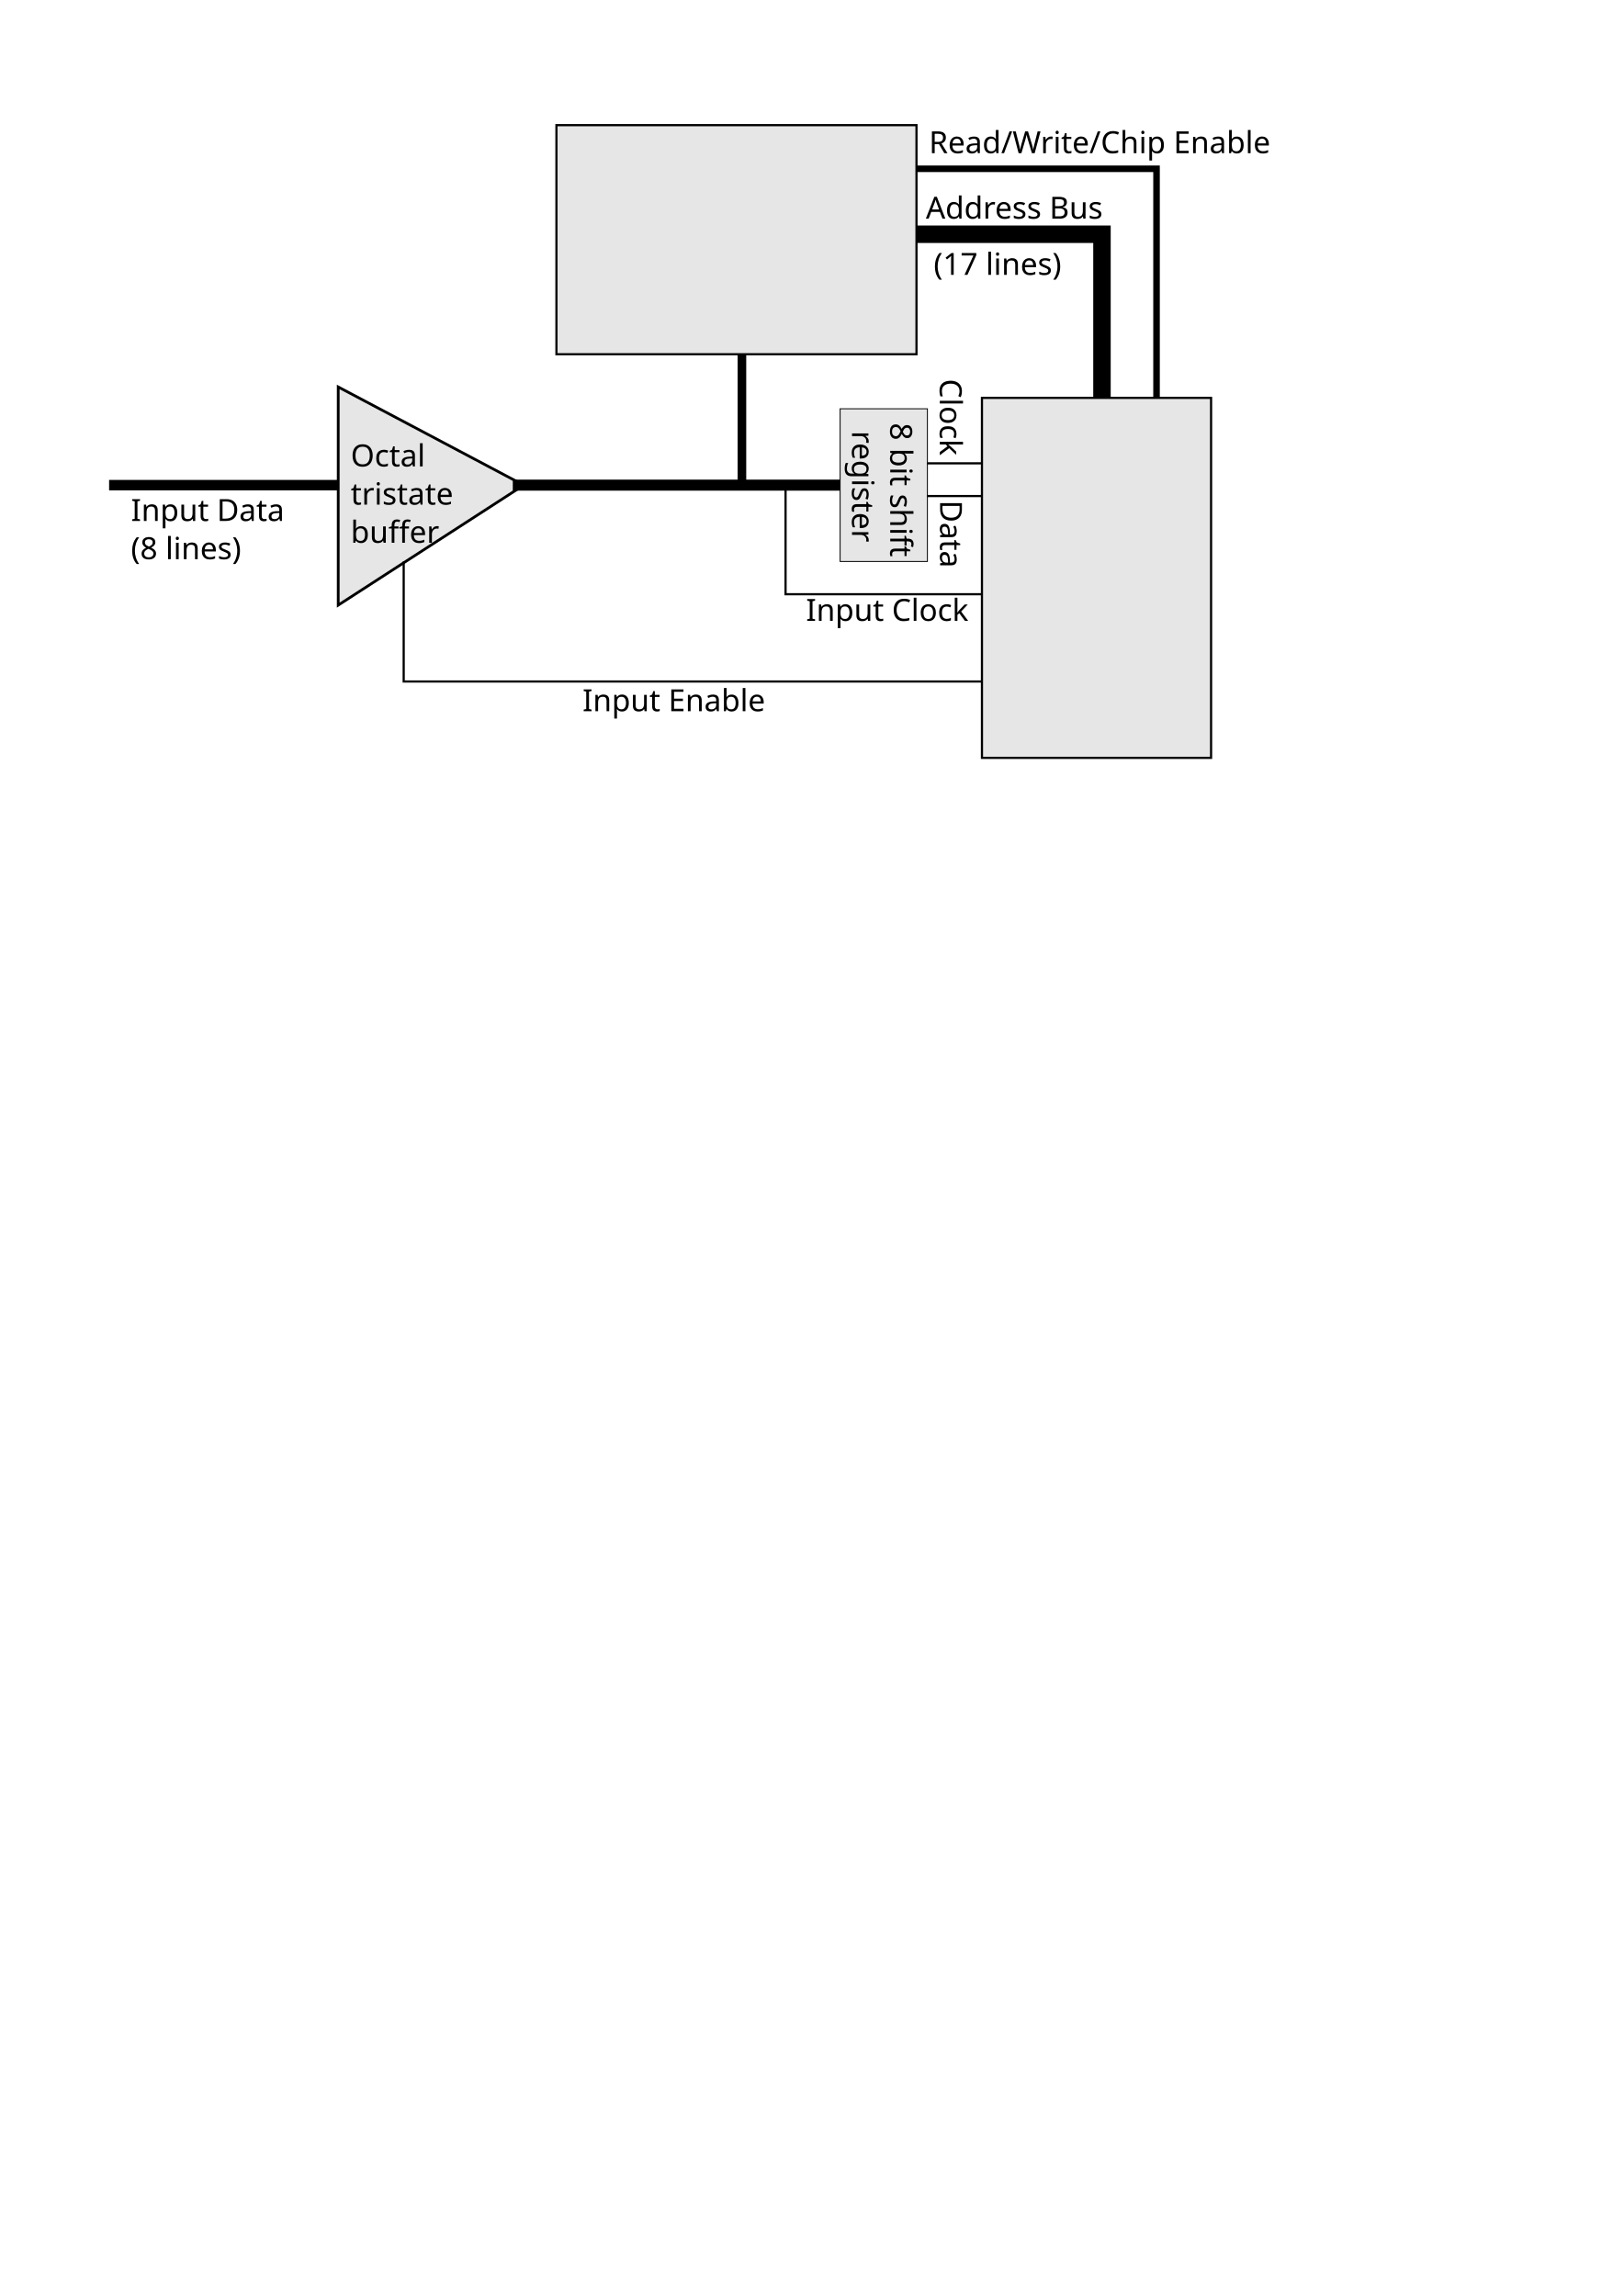
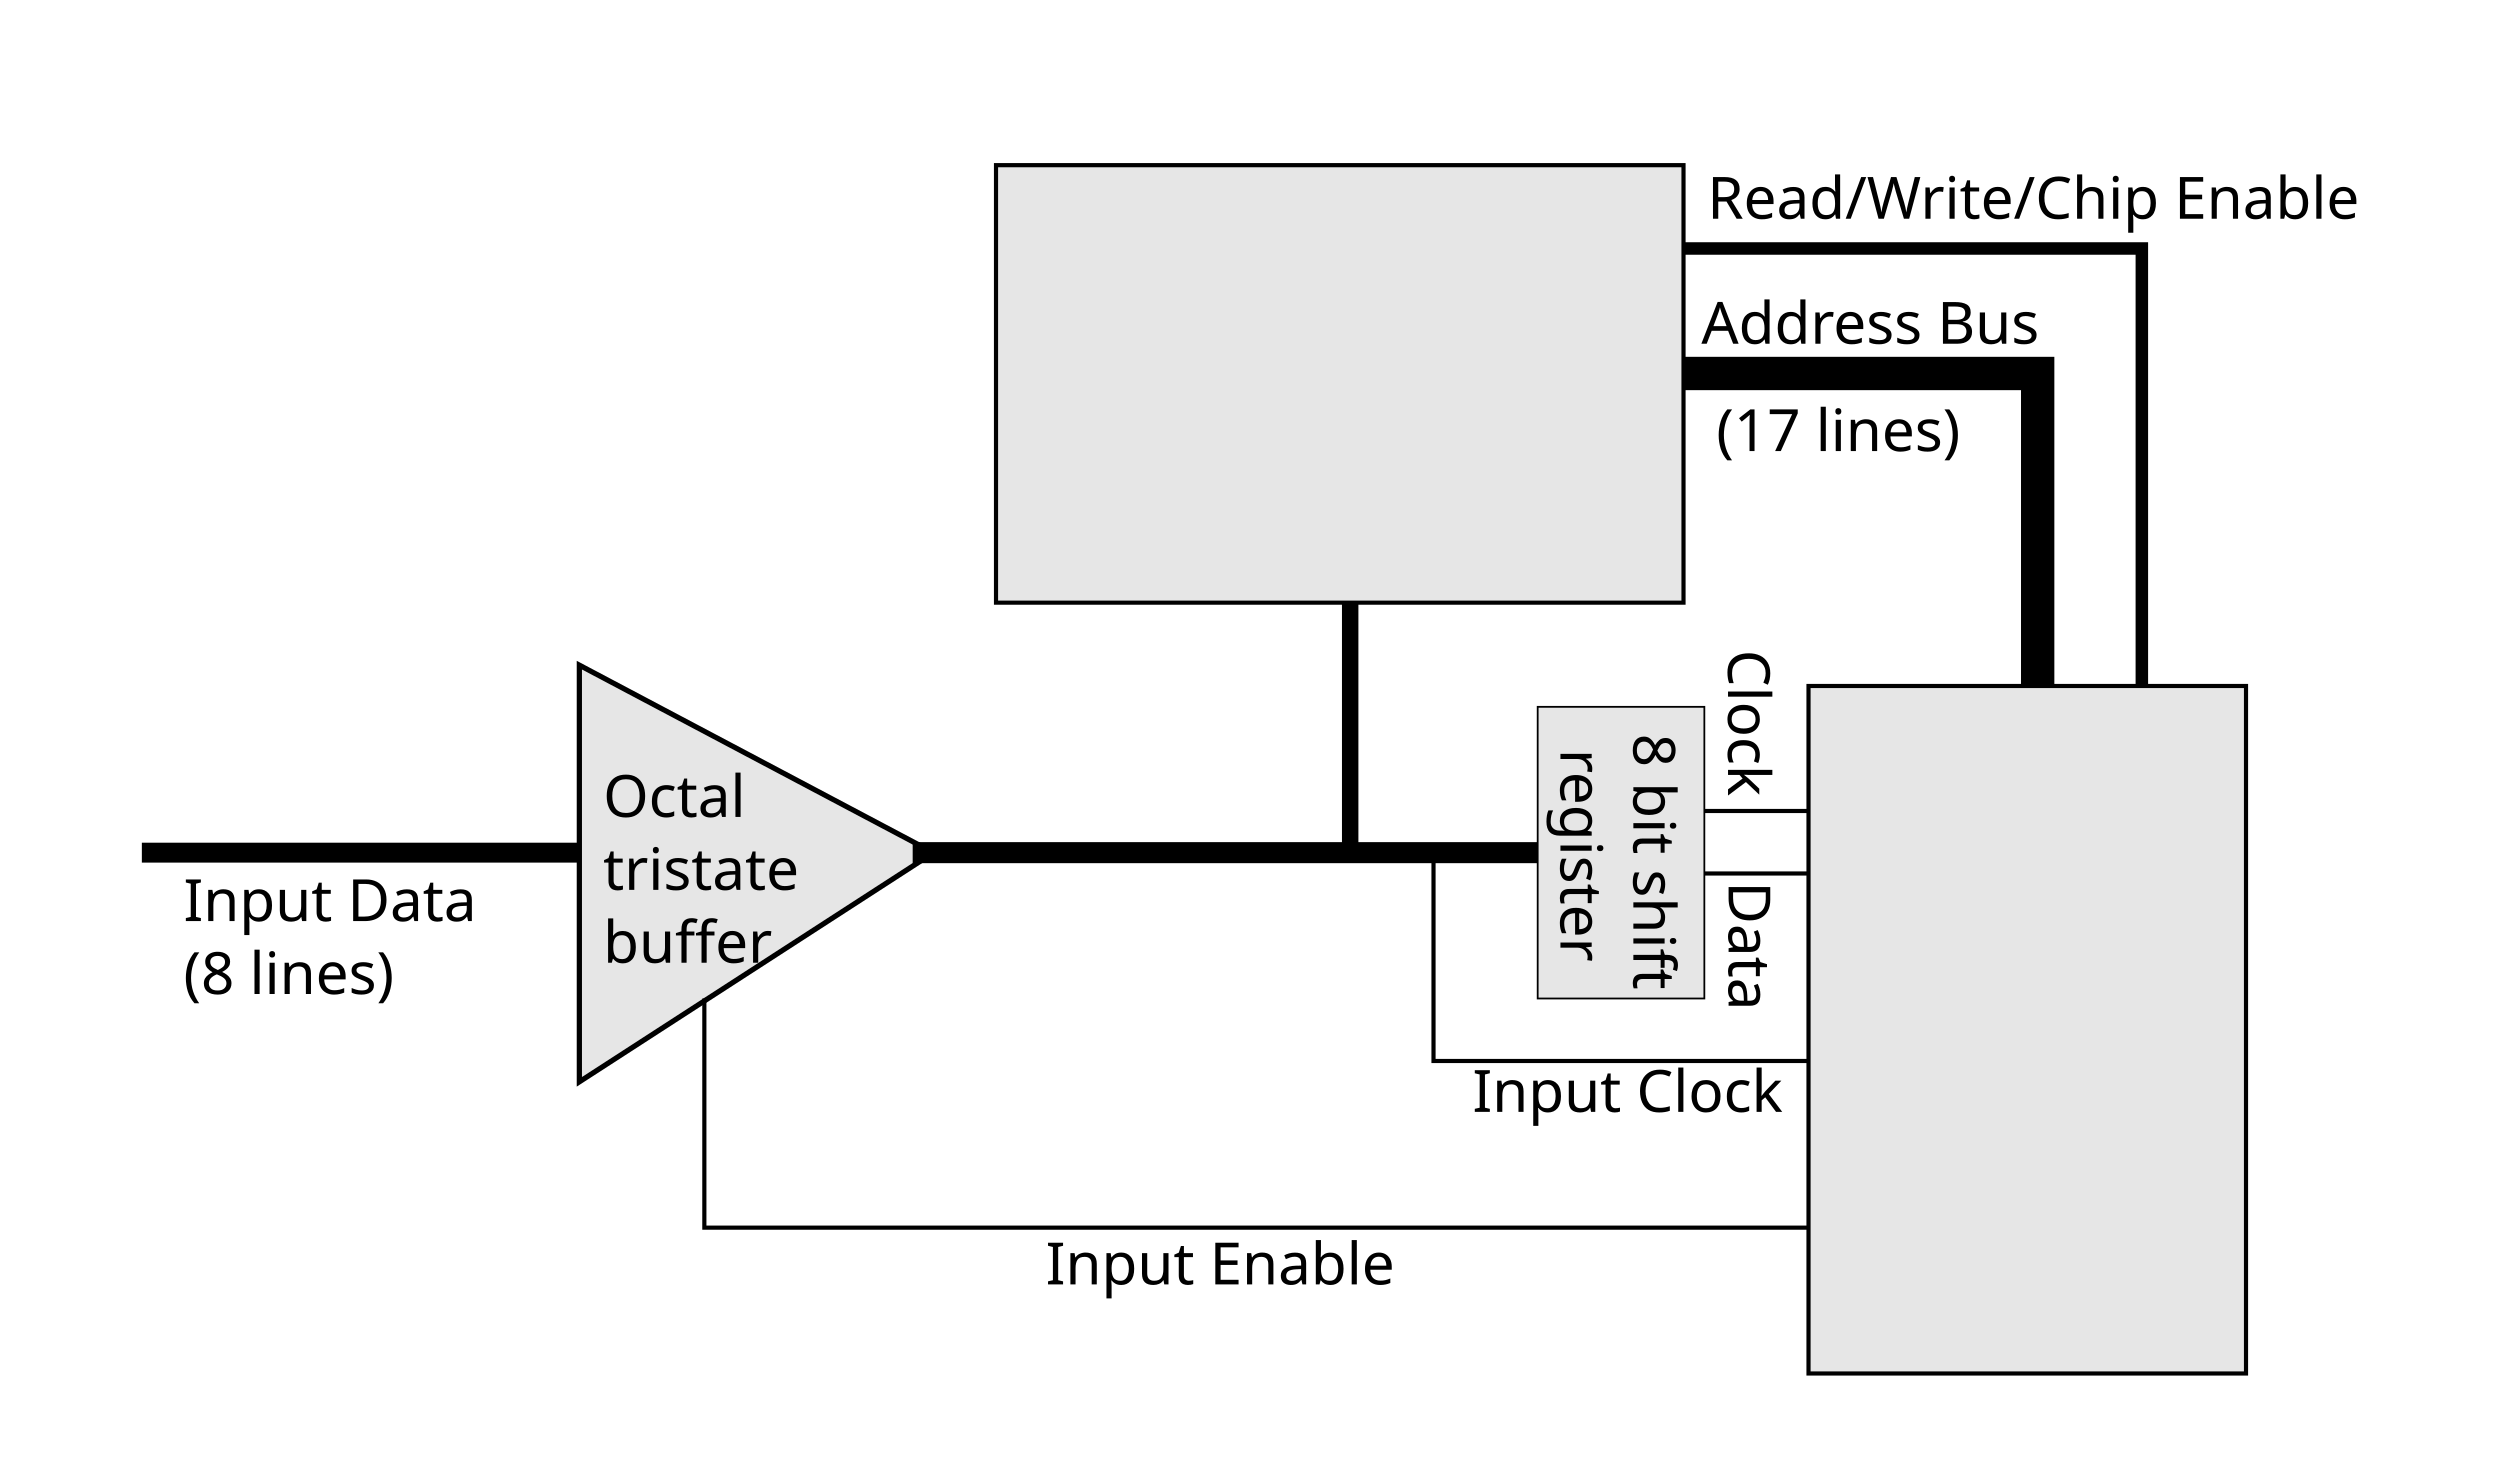
- <svg xmlns="http://www.w3.org/2000/svg" width="744.094" height="1052.362" id="svg2" version="1.1">
+ <svg xmlns="http://www.w3.org/2000/svg" width="600" height="350" id="svg2" version="1.1">
  <defs id="defs4">
    </defs>
-   <g id="layer1">
-     <rect style="fill:#e6e6e6;fill-rule:evenodd;stroke:#000000;stroke-width:1px;stroke-linecap:butt;stroke-linejoin:miter;stroke-opacity:1" id="rect2985" width="105" height="165" x="450" y="182.362" />
-     <flowRoot xml:space="preserve" id="flowRoot2987" style="font-size:40px;font-style:normal;font-weight:normal;line-height:125%;letter-spacing:0px;word-spacing:0px;fill:#000000;fill-opacity:1;stroke:none;font-family:Sans" transform="matrix(0,1,-1,0,697.3119,-221.5449)">
+   <g id="layer1" transform="translate(-47.61097,2.137817)">
+     <rect style="fill:#e6e6e6;fill-rule:evenodd;stroke:#000000;stroke-width:1px;stroke-linecap:butt;stroke-linejoin:miter;stroke-opacity:1" id="rect2985" width="105" height="165" x="481.654" y="162.499" />
+     <flowRoot xml:space="preserve" id="flowRoot2987" style="font-size:40px;font-style:normal;font-weight:normal;line-height:125%;letter-spacing:0px;word-spacing:0px;fill:#000000;fill-opacity:1;stroke:none;font-family:Sans" transform="matrix(0,1,-1,0,728.9658,-241.4082)">
      <flowRegion id="flowRegion2989">
        <rect id="rect2991" width="169.286" height="32.857" x="402.857" y="180.934" ry="11.429" />
      </flowRegion>
      <flowPara id="flowPara2993" style="font-size:28px">PIC18F4550</flowPara>
    </flowRoot>
-     <rect style="fill:#e6e6e6;fill-rule:evenodd;stroke:#000000;stroke-width:1px;stroke-linecap:butt;stroke-linejoin:miter;stroke-opacity:1" id="rect2985-1" width="105" height="165" x="-162.362" y="255" transform="matrix(0,-1,1,0,0,0)" ry="0" />
-     <flowRoot xml:space="preserve" id="flowRoot2987-7" style="font-size:40px;font-style:normal;font-weight:normal;line-height:125%;letter-spacing:0px;word-spacing:0px;fill:#000000;fill-opacity:1;stroke:none;font-family:Sans" transform="translate(-144.3302,-86.94989)">
+     <rect style="fill:#e6e6e6;fill-rule:evenodd;stroke:#000000;stroke-width:1px;stroke-linecap:butt;stroke-linejoin:miter;stroke-opacity:1" id="rect2985-1" width="105" height="165" x="-142.499" y="286.654" transform="matrix(0,-1,1,0,0,0)" ry="0" />
+     <flowRoot xml:space="preserve" id="flowRoot2987-7" style="font-size:40px;font-style:normal;font-weight:normal;line-height:125%;letter-spacing:0px;word-spacing:0px;fill:#000000;fill-opacity:1;stroke:none;font-family:Sans" transform="translate(-112.6762,-106.8132)">
      <flowRegion id="flowRegion2989-4">
        <rect id="rect2991-0" width="156.429" height="30.714" x="402.857" y="180.934" ry="11.429" />
      </flowRegion>
      <flowPara id="flowPara2993-9" style="font-size:28px">1Mb SRAM</flowPara>
    </flowRoot>
-     <path style="fill:#e6e6e6;stroke:#000000;stroke-width:1.256px;stroke-linecap:butt;stroke-linejoin:miter;stroke-opacity:1" d="m 155,177.362 85,45 -85,55 0,-75 0,-25 z" id="path3025" />
-     <flowRoot xml:space="preserve" id="flowRoot3027" style="fill:black;stroke:none;stroke-opacity:1;stroke-width:1px;stroke-linejoin:miter;stroke-linecap:butt;fill-opacity:1;font-family:Sans;font-style:normal;font-weight:normal;font-size:16px;line-height:125%;letter-spacing:0px;word-spacing:0px">
+     <path style="fill:#e6e6e6;stroke:#000000;stroke-width:1.256px;stroke-linecap:butt;stroke-linejoin:miter;stroke-opacity:1" d="m 186.654,157.499 85,45 -85,55 0,-75 0,-25 z" id="path3025" />
+     <flowRoot xml:space="preserve" id="flowRoot3027" style="font-size:16px;font-style:normal;font-weight:normal;line-height:125%;letter-spacing:0px;word-spacing:0px;fill:#000000;fill-opacity:1;stroke:none;font-family:Sans" transform="translate(31.65394,-19.86328)">
      <flowRegion id="flowRegion3029">
        <rect id="rect3031" width="110" height="65.714" x="83.571" y="296.648" style="font-size:16px" />
      </flowRegion>
      <flowPara id="flowPara3033" />
    </flowRoot>
-     <text xml:space="preserve" style="font-size:14px;font-style:normal;font-weight:normal;line-height:125%;letter-spacing:0px;word-spacing:0px;fill:#000000;fill-opacity:1;stroke:none;font-family:Sans" x="160.714" y="213.791" id="text3035">
-       <tspan id="tspan3037" x="160.714" y="213.791">Octal</tspan>
-       <tspan x="160.714" y="231.291" id="tspan3039">tristate</tspan>
-       <tspan x="160.714" y="248.791" id="tspan3041">buffer</tspan>
+     <text xml:space="preserve" style="font-size:14px;font-style:normal;font-weight:normal;line-height:125%;letter-spacing:0px;word-spacing:0px;fill:#000000;fill-opacity:1;stroke:none;font-family:Sans" x="192.368" y="193.927" id="text3035">
+       <tspan id="tspan3037" x="192.368" y="193.927">Octal</tspan>
+       <tspan x="192.368" y="211.427" id="tspan3039">tristate</tspan>
+       <tspan x="192.368" y="228.927" id="tspan3041">buffer</tspan>
    </text>
-     <path style="fill:none;stroke:#000000;stroke-width:8;stroke-linecap:butt;stroke-linejoin:miter;stroke-miterlimit:4;stroke-opacity:1;stroke-dasharray:none" d="m 420,107.362 85,0 0,75" id="path3043" />
-     <path style="fill:none;stroke:#000000;stroke-width:5.05;stroke-linecap:butt;stroke-linejoin:miter;stroke-miterlimit:4;stroke-opacity:1;stroke-dasharray:none" d="m 235,222.362 150,0" id="path3051" />
-     <path style="fill:none;stroke:#000000;stroke-width:3.945;stroke-linecap:butt;stroke-linejoin:miter;stroke-miterlimit:4;stroke-opacity:1;stroke-dasharray:none" d="m 340,162.362 0,60" id="path3053" />
-     <path style="fill:none;stroke:#000000;stroke-width:1px;stroke-linecap:butt;stroke-linejoin:miter;stroke-opacity:1" d="m 185,257.362 0,55 265,0" id="path3055" />
-     <path style="fill:none;stroke:#000000;stroke-width:4.778;stroke-linecap:butt;stroke-linejoin:miter;stroke-miterlimit:4;stroke-opacity:1;stroke-dasharray:none" d="m 155,222.362 -105,0" id="path3057" />
-     <path style="fill:none;stroke:#000000;stroke-width:3;stroke-linecap:butt;stroke-linejoin:miter;stroke-opacity:1;stroke-miterlimit:4;stroke-dasharray:none" d="m 420,77.362 110,0 0,105" id="path3059" />
-     <text xml:space="preserve" style="font-size:14px;font-style:normal;font-weight:normal;line-height:125%;letter-spacing:0px;word-spacing:0px;fill:#000000;fill-opacity:1;stroke:none;font-family:Sans" x="60" y="238.791" id="text3829">
-       <tspan id="tspan3831" x="60" y="238.791">Input Data</tspan>
-       <tspan x="60" y="256.291" id="tspan3833">(8 lines)</tspan>
+     <path style="fill:none;stroke:#000000;stroke-width:8;stroke-linecap:butt;stroke-linejoin:miter;stroke-miterlimit:4;stroke-opacity:1;stroke-dasharray:none" d="m 451.654,87.499 85,0 0,75" id="path3043" />
+     <path style="fill:none;stroke:#000000;stroke-width:5.05;stroke-linecap:butt;stroke-linejoin:miter;stroke-miterlimit:4;stroke-opacity:1;stroke-dasharray:none" d="m 266.654,202.499 150,0" id="path3051" />
+     <path style="fill:none;stroke:#000000;stroke-width:3.945;stroke-linecap:butt;stroke-linejoin:miter;stroke-miterlimit:4;stroke-opacity:1;stroke-dasharray:none" d="m 371.654,142.499 0,60" id="path3053" />
+     <path style="fill:none;stroke:#000000;stroke-width:1px;stroke-linecap:butt;stroke-linejoin:miter;stroke-opacity:1" d="m 216.654,237.499 0,55 265,0" id="path3055" />
+     <path style="fill:none;stroke:#000000;stroke-width:4.778;stroke-linecap:butt;stroke-linejoin:miter;stroke-miterlimit:4;stroke-opacity:1;stroke-dasharray:none" d="m 186.654,202.499 -105,0" id="path3057" />
+     <path style="fill:none;stroke:#000000;stroke-width:3;stroke-linecap:butt;stroke-linejoin:miter;stroke-miterlimit:4;stroke-opacity:1;stroke-dasharray:none" d="m 451.654,57.499 110,0 0,105" id="path3059" />
+     <text xml:space="preserve" style="font-size:14px;font-style:normal;font-weight:normal;line-height:125%;letter-spacing:0px;word-spacing:0px;fill:#000000;fill-opacity:1;stroke:none;font-family:Sans" x="91.654" y="218.927" id="text3829">
+       <tspan id="tspan3831" x="91.654" y="218.927">Input Data</tspan>
+       <tspan x="91.654" y="236.427" id="tspan3833">(8 lines)</tspan>
    </text>
-     <flowRoot xml:space="preserve" id="flowRoot3835" style="font-size:14px;font-style:normal;font-weight:normal;line-height:125%;letter-spacing:0px;word-spacing:0px;fill:#000000;fill-opacity:1;stroke:none;font-family:Sans" transform="translate(-14.4541,-46.06338)">
+     <flowRoot xml:space="preserve" id="flowRoot3835" style="font-size:14px;font-style:normal;font-weight:normal;line-height:125%;letter-spacing:0px;word-spacing:0px;fill:#000000;fill-opacity:1;stroke:none;font-family:Sans" transform="translate(17.19984,-65.92667)">
      <flowRegion id="flowRegion3837">
        <rect id="rect3839" width="119.286" height="19.286" x="254.286" y="273.791" />
      </flowRegion>
      <flowPara id="flowPara3841">Data bus (8 lines)</flowPara>
    </flowRoot>
-     <text xml:space="preserve" style="font-size:14px;font-style:normal;font-weight:normal;line-height:125%;letter-spacing:0px;word-spacing:0px;fill:#000000;fill-opacity:1;stroke:none;font-family:Sans" x="266.92" y="325.982" id="text3843">
-       <tspan id="tspan3845" x="266.92" y="325.982">Input Enable</tspan>
+     <text xml:space="preserve" style="font-size:14px;font-style:normal;font-weight:normal;line-height:125%;letter-spacing:0px;word-spacing:0px;fill:#000000;fill-opacity:1;stroke:none;font-family:Sans" x="298.574" y="306.119" id="text3843">
+       <tspan id="tspan3845" x="298.574" y="306.119">Input Enable</tspan>
    </text>
-     <text xml:space="preserve" style="font-size:14px;font-style:normal;font-weight:normal;line-height:125%;letter-spacing:0px;word-spacing:0px;fill:#000000;fill-opacity:1;stroke:none;font-family:Sans" x="424.286" y="100.219" id="text3847">
-       <tspan x="424.286" y="100.219" id="tspan3853">Address Bus</tspan>
+     <text xml:space="preserve" style="font-size:14px;font-style:normal;font-weight:normal;line-height:125%;letter-spacing:0px;word-spacing:0px;fill:#000000;fill-opacity:1;stroke:none;font-family:Sans" x="455.94" y="80.356" id="text3847">
+       <tspan x="455.94" y="80.356" id="tspan3853">Address Bus</tspan>
    </text>
-     <text xml:space="preserve" style="font-size:14px;font-style:normal;font-weight:normal;line-height:125%;letter-spacing:0px;word-spacing:0px;fill:#000000;fill-opacity:1;stroke:none;font-family:Sans" x="427.879" y="125.985" id="text3859">
-       <tspan id="tspan3861" x="427.879" y="125.985">(17 lines)</tspan>
+     <text xml:space="preserve" style="font-size:14px;font-style:normal;font-weight:normal;line-height:125%;letter-spacing:0px;word-spacing:0px;fill:#000000;fill-opacity:1;stroke:none;font-family:Sans" x="459.533" y="106.122" id="text3859">
+       <tspan id="tspan3861" x="459.533" y="106.122">(17 lines)</tspan>
    </text>
-     <rect style="fill:#e6e6e6;fill-rule:evenodd;stroke:#000000;stroke-width:0.429px;stroke-linecap:butt;stroke-linejoin:miter;stroke-opacity:1" id="rect2985-1-4" width="70" height="40" x="-257.362" y="385" transform="matrix(0,-1,1,0,0,0)" />
-     <flowRoot xml:space="preserve" id="flowRoot3881" style="fill:black;stroke:none;stroke-opacity:1;stroke-width:1px;stroke-linejoin:miter;stroke-linecap:butt;fill-opacity:1;font-family:Sans;font-style:normal;font-weight:normal;font-size:14px;line-height:125%;letter-spacing:0px;word-spacing:0px">
+     <rect style="fill:#e6e6e6;fill-rule:evenodd;stroke:#000000;stroke-width:0.429px;stroke-linecap:butt;stroke-linejoin:miter;stroke-opacity:1" id="rect2985-1-4" width="70" height="40" x="-237.499" y="416.654" transform="matrix(0,-1,1,0,0,0)" />
+     <flowRoot xml:space="preserve" id="flowRoot3881" style="font-size:14px;font-style:normal;font-weight:normal;line-height:125%;letter-spacing:0px;word-spacing:0px;fill:#000000;fill-opacity:1;stroke:none;font-family:Sans" transform="translate(31.65394,-19.86328)">
      <flowRegion id="flowRegion3883">
        <rect id="rect3885" width="122.143" height="88.571" x="352.857" y="372.362" />
      </flowRegion>
      <flowPara id="flowPara3887" />
    </flowRoot>
-     <flowRoot xml:space="preserve" id="flowRoot3889" style="fill:black;stroke:none;stroke-opacity:1;stroke-width:1px;stroke-linejoin:miter;stroke-linecap:butt;fill-opacity:1;font-family:Sans;font-style:normal;font-weight:normal;font-size:14px;line-height:125%;letter-spacing:0px;word-spacing:0px">
+     <flowRoot xml:space="preserve" id="flowRoot3889" style="font-size:14px;font-style:normal;font-weight:normal;line-height:125%;letter-spacing:0px;word-spacing:0px;fill:#000000;fill-opacity:1;stroke:none;font-family:Sans" transform="translate(31.65394,-19.86328)">
      <flowRegion id="flowRegion3891">
        <rect id="rect3893" width="90.714" height="85.714" x="357.143" y="387.362" />
      </flowRegion>
      <flowPara id="flowPara3895" />
    </flowRoot>
-     <text xml:space="preserve" style="font-size:14px;font-style:normal;font-weight:normal;line-height:125%;letter-spacing:0px;word-spacing:0px;fill:#000000;fill-opacity:1;stroke:none;font-family:Sans" x="193.823" y="-407.962" id="text3897" transform="matrix(0,1,-1,0,0,0)">
-       <tspan id="tspan3899" x="193.823" y="-407.962">8 bit shift</tspan>
-       <tspan x="193.823" y="-390.462" id="tspan3042"> register</tspan>
+     <text xml:space="preserve" style="font-size:14px;font-style:normal;font-weight:normal;line-height:125%;letter-spacing:0px;word-spacing:0px;fill:#000000;fill-opacity:1;stroke:none;font-family:Sans" x="173.96" y="-439.616" id="text3897" transform="matrix(0,1,-1,0,0,0)">
+       <tspan id="tspan3899" x="173.96" y="-439.616">8 bit shift</tspan>
+       <tspan x="173.96" y="-422.116" id="tspan3042"> register</tspan>
    </text>
-     <path style="fill:none;stroke:#000000;stroke-width:1px;stroke-linecap:butt;stroke-linejoin:miter;stroke-opacity:1" d="m 425,212.362 25,0" id="path3901" />
-     <path style="fill:none;stroke:#000000;stroke-width:1px;stroke-linecap:butt;stroke-linejoin:miter;stroke-opacity:1" d="m 425,227.362 25,0" id="path3903" />
-     <text xml:space="preserve" style="font-size:14px;font-style:normal;font-weight:normal;line-height:125%;letter-spacing:0px;word-spacing:0px;fill:#000000;fill-opacity:1;stroke:none;font-family:Sans" x="229.258" y="-430.818" id="text3905" transform="matrix(0,1,-1,0,0,0)">
-       <tspan id="tspan3907" x="229.258" y="-430.818">Data</tspan>
+     <path style="fill:none;stroke:#000000;stroke-width:1px;stroke-linecap:butt;stroke-linejoin:miter;stroke-opacity:1" d="m 456.654,192.499 25,0" id="path3901" />
+     <path style="fill:none;stroke:#000000;stroke-width:1px;stroke-linecap:butt;stroke-linejoin:miter;stroke-opacity:1" d="m 456.654,207.499 25,0" id="path3903" />
+     <text xml:space="preserve" style="font-size:14px;font-style:normal;font-weight:normal;line-height:125%;letter-spacing:0px;word-spacing:0px;fill:#000000;fill-opacity:1;stroke:none;font-family:Sans" x="209.395" y="-462.472" id="text3905" transform="matrix(0,1,-1,0,0,0)">
+       <tspan id="tspan3907" x="209.395" y="-462.472">Data</tspan>
    </text>
-     <text xml:space="preserve" style="font-size:14px;font-style:normal;font-weight:normal;line-height:125%;letter-spacing:0px;word-spacing:0px;fill:#000000;fill-opacity:1;stroke:none;font-family:Sans" x="173.659" y="-430.681" id="text3909" transform="matrix(0,1,-1,0,0,0)">
-       <tspan id="tspan3911" x="173.659" y="-430.681">Clock</tspan>
+     <text xml:space="preserve" style="font-size:14px;font-style:normal;font-weight:normal;line-height:125%;letter-spacing:0px;word-spacing:0px;fill:#000000;fill-opacity:1;stroke:none;font-family:Sans" x="153.796" y="-462.335" id="text3909" transform="matrix(0,1,-1,0,0,0)">
+       <tspan id="tspan3911" x="153.796" y="-462.335">Clock</tspan>
    </text>
-     <text xml:space="preserve" style="font-size:14px;font-style:normal;font-weight:normal;line-height:125%;letter-spacing:0px;word-spacing:0px;fill:#000000;fill-opacity:1;stroke:none;font-family:Sans" x="425.714" y="70.219" id="text3913">
-       <tspan id="tspan3915" x="425.714" y="70.219">Read/Write/Chip Enable</tspan>
+     <text xml:space="preserve" style="font-size:14px;font-style:normal;font-weight:normal;line-height:125%;letter-spacing:0px;word-spacing:0px;fill:#000000;fill-opacity:1;stroke:none;font-family:Sans" x="457.368" y="50.356" id="text3913">
+       <tspan id="tspan3915" x="457.368" y="50.356">Read/Write/Chip Enable</tspan>
    </text>
-     <text xml:space="preserve" style="font-size:14px;font-style:normal;font-weight:normal;line-height:125%;letter-spacing:0px;word-spacing:0px;fill:#000000;fill-opacity:1;stroke:none;font-family:Sans" x="369.347" y="284.58" id="text3919">
-       <tspan id="tspan3921" x="369.347" y="284.58">Input Clock</tspan>
+     <text xml:space="preserve" style="font-size:14px;font-style:normal;font-weight:normal;line-height:125%;letter-spacing:0px;word-spacing:0px;fill:#000000;fill-opacity:1;stroke:none;font-family:Sans" x="401.001" y="264.717" id="text3919">
+       <tspan id="tspan3921" x="401.001" y="264.717">Input Clock</tspan>
    </text>
-     <path style="fill:none;stroke:#000000;stroke-width:1px;stroke-linecap:butt;stroke-linejoin:miter;stroke-opacity:1" d="m 450,272.362 -90,0 0,-50" id="path3044" />
+     <path style="fill:none;stroke:#000000;stroke-width:1px;stroke-linecap:butt;stroke-linejoin:miter;stroke-opacity:1" d="m 481.654,252.499 -90,0 0,-50" id="path3044" />
  </g>
</svg>
